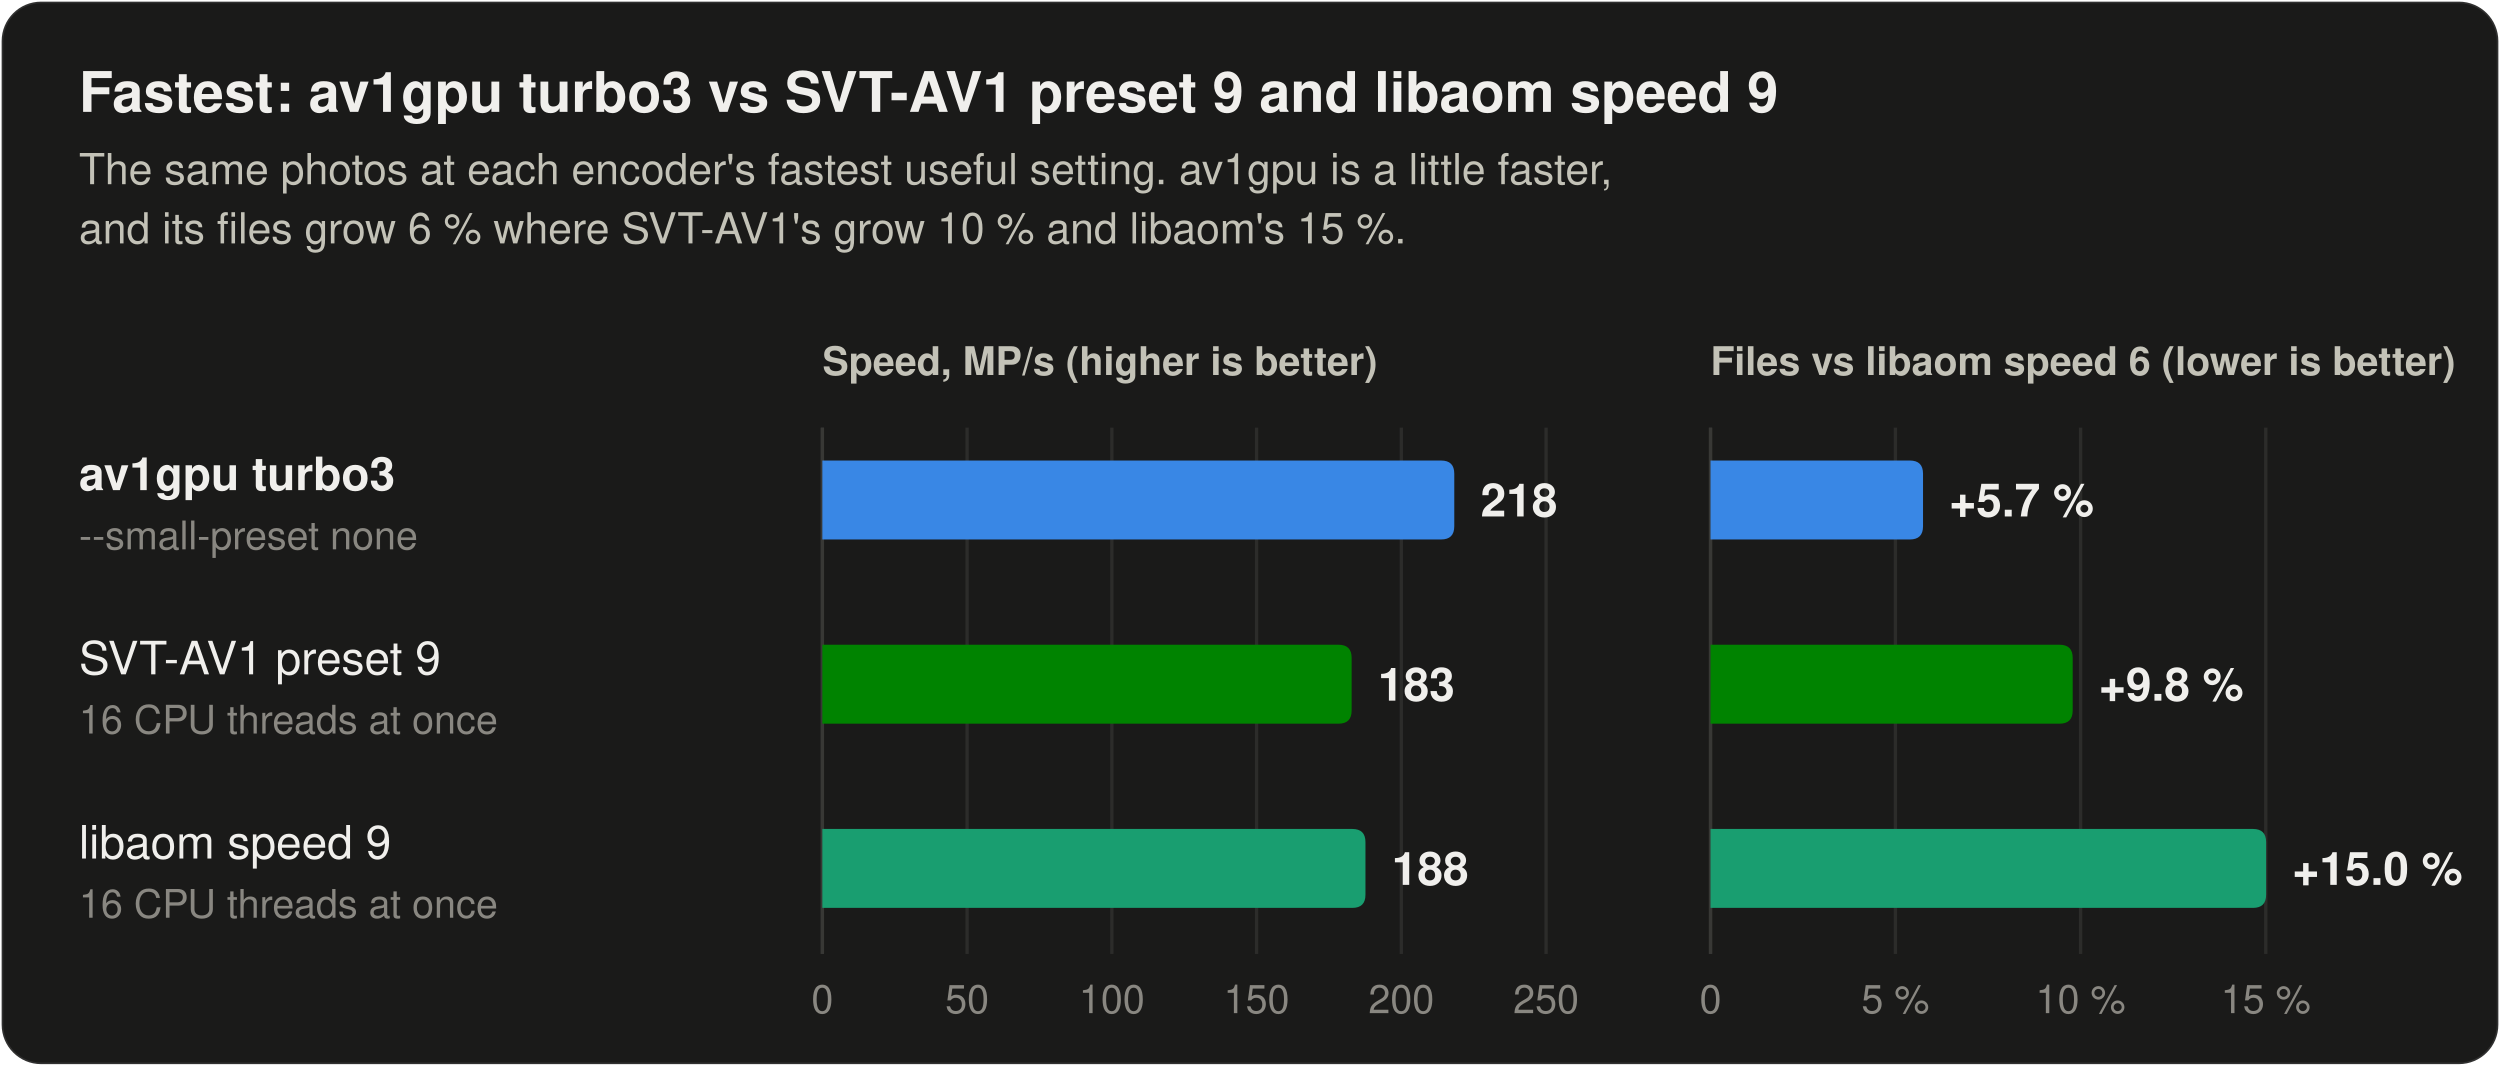
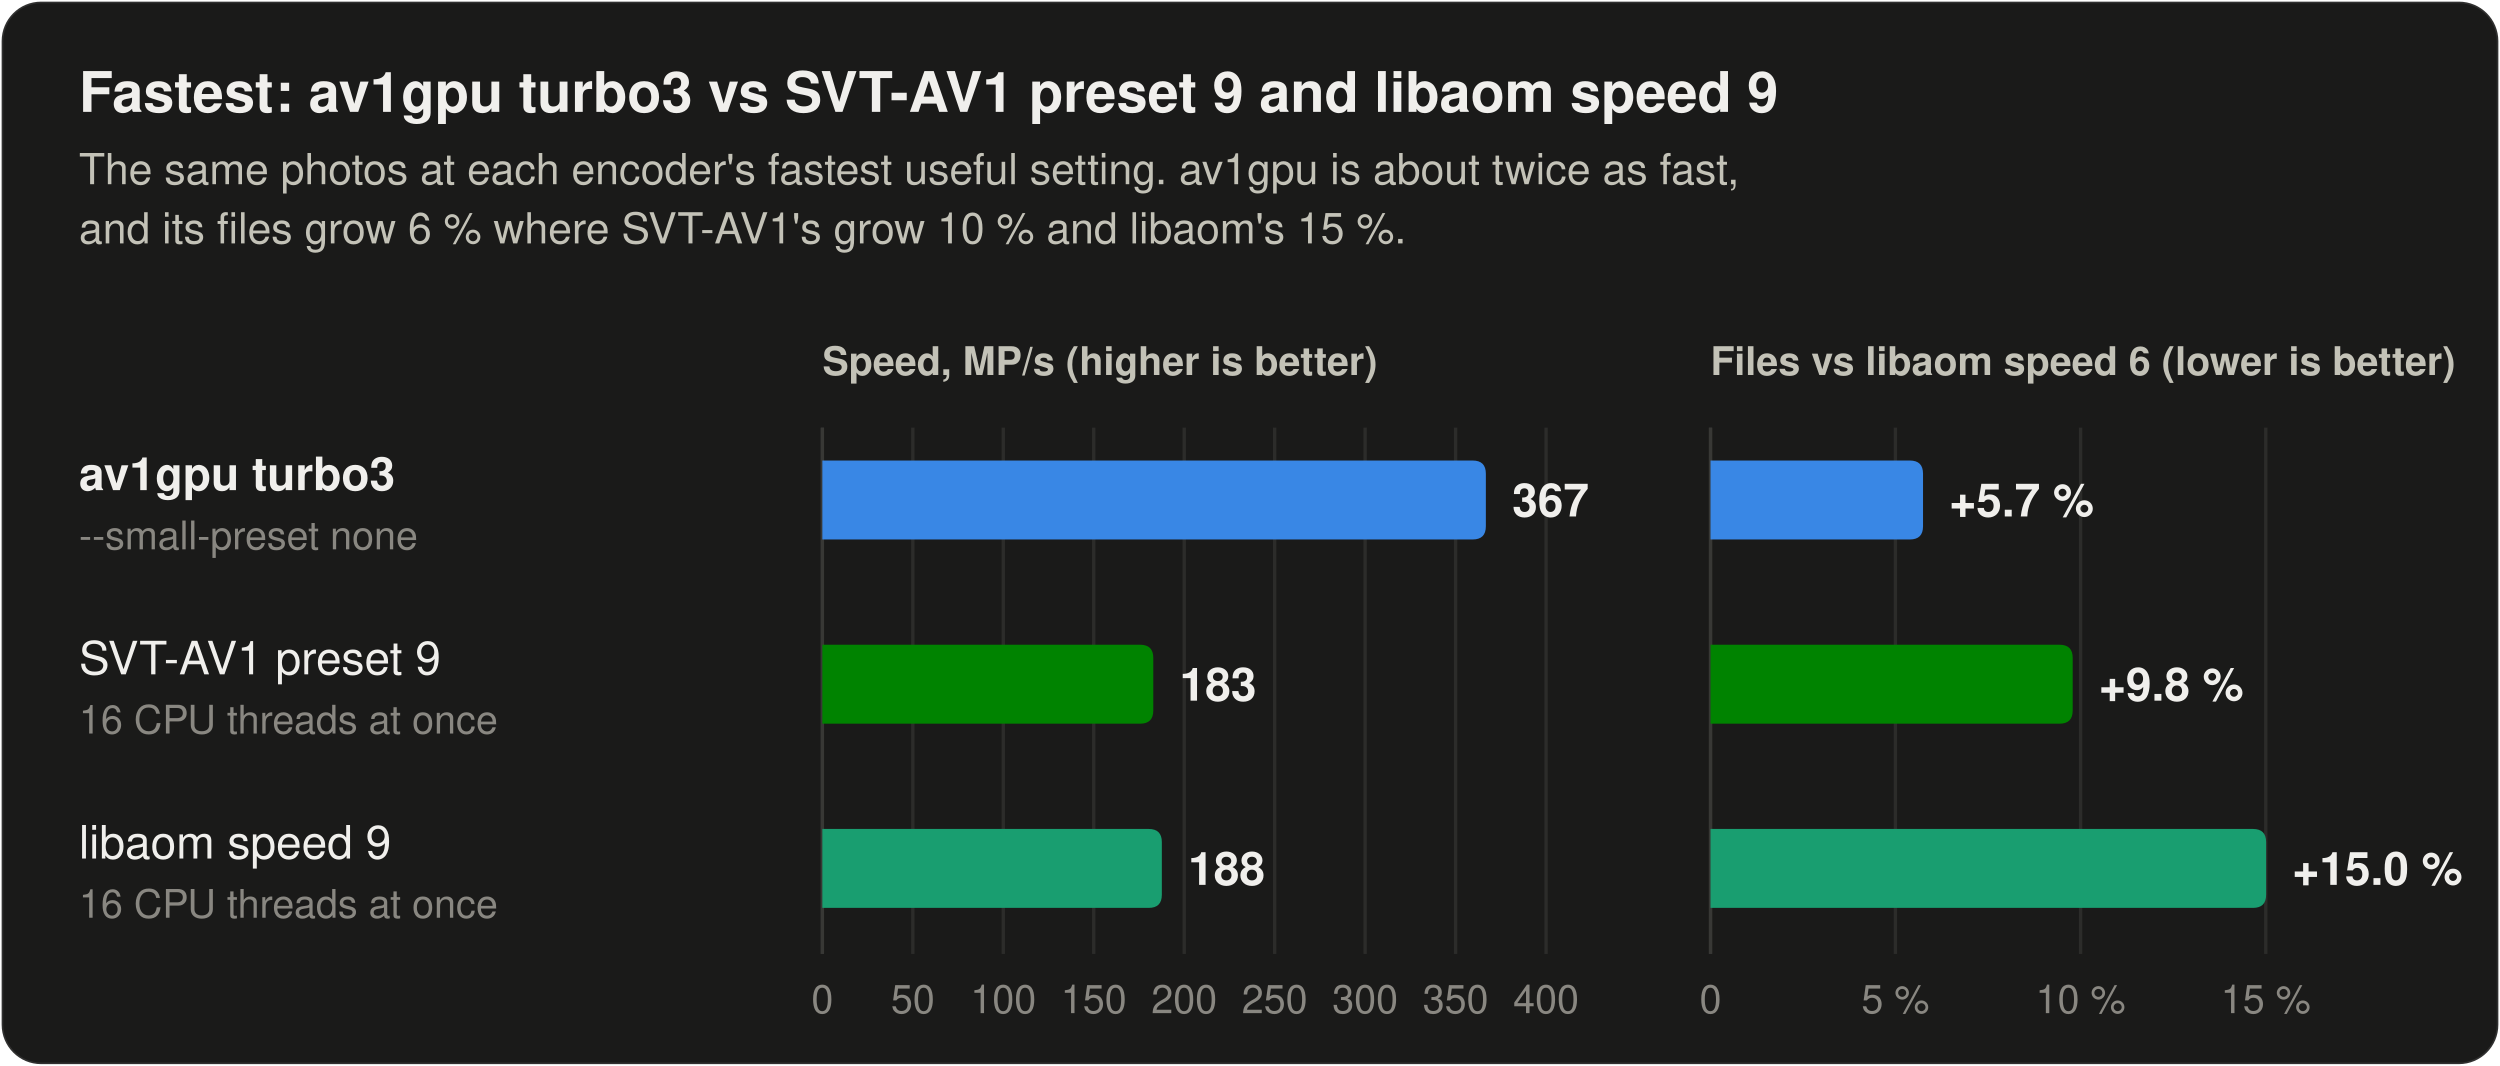
<svg xmlns="http://www.w3.org/2000/svg" width="760" height="324" viewBox="0 0 760 324" font-family="system-ui,-apple-system,'Segoe UI',Helvetica,Arial,sans-serif" role="img" aria-label="Fastest: av1gpu turbo3 vs SVT-AV1 preset 9 and libaom speed 9">
  <rect x="0.5" y="0.5" width="759" height="323" rx="12" fill="#1a1a19" stroke="rgba(255,255,255,0.10)" />
  <text x="24.0" y="34.0" font-size="17" fill="#f0efec" text-anchor="start" font-weight="600">Fastest: av1gpu turbo3 vs SVT-AV1 preset 9 and libaom speed 9</text>
-   <text x="24.0" y="56.0" font-size="13" fill="#c3c2b7" text-anchor="start" font-weight="400">The same photos at each encoder's fastest useful setting. av1gpu is a little faster,</text>
+   <text x="24.0" y="56.0" font-size="13" fill="#c3c2b7" text-anchor="start" font-weight="400">The same photos at each encoder's fastest useful setting. av1gpu is about twice as fast,</text>
  <text x="24.0" y="74.0" font-size="13" fill="#c3c2b7" text-anchor="start" font-weight="400">and its files grow 6 % where SVT-AV1's grow 10 % and libaom's 15 %.</text>
  <text x="250.0" y="114.0" font-size="12" fill="#c3c2b7" text-anchor="start" font-weight="600">Speed, MP/s  (higher is better)</text>
  <line x1="250.0" y1="130.0" x2="250.0" y2="290.0" stroke="#2c2c2a" stroke-width="1" />
  <text x="250.0" y="308.0" font-size="12" fill="#898781" text-anchor="middle" font-weight="400">0</text>
-   <line x1="294.0" y1="130.0" x2="294.0" y2="290.0" stroke="#2c2c2a" stroke-width="1" />
-   <text x="294.0" y="308.0" font-size="12" fill="#898781" text-anchor="middle" font-weight="400">50</text>
-   <line x1="338.0" y1="130.0" x2="338.0" y2="290.0" stroke="#2c2c2a" stroke-width="1" />
-   <text x="338.0" y="308.0" font-size="12" fill="#898781" text-anchor="middle" font-weight="400">100</text>
-   <line x1="382.0" y1="130.0" x2="382.0" y2="290.0" stroke="#2c2c2a" stroke-width="1" />
-   <text x="382.0" y="308.0" font-size="12" fill="#898781" text-anchor="middle" font-weight="400">150</text>
-   <line x1="426.0" y1="130.0" x2="426.0" y2="290.0" stroke="#2c2c2a" stroke-width="1" />
-   <text x="426.0" y="308.0" font-size="12" fill="#898781" text-anchor="middle" font-weight="400">200</text>
+   <line x1="277.5" y1="130.0" x2="277.5" y2="290.0" stroke="#2c2c2a" stroke-width="1" />
+   <text x="277.5" y="308.0" font-size="12" fill="#898781" text-anchor="middle" font-weight="400">50</text>
+   <line x1="305.0" y1="130.0" x2="305.0" y2="290.0" stroke="#2c2c2a" stroke-width="1" />
+   <text x="305.0" y="308.0" font-size="12" fill="#898781" text-anchor="middle" font-weight="400">100</text>
+   <line x1="332.5" y1="130.0" x2="332.5" y2="290.0" stroke="#2c2c2a" stroke-width="1" />
+   <text x="332.5" y="308.0" font-size="12" fill="#898781" text-anchor="middle" font-weight="400">150</text>
+   <line x1="360.0" y1="130.0" x2="360.0" y2="290.0" stroke="#2c2c2a" stroke-width="1" />
+   <text x="360.0" y="308.0" font-size="12" fill="#898781" text-anchor="middle" font-weight="400">200</text>
+   <line x1="387.5" y1="130.0" x2="387.5" y2="290.0" stroke="#2c2c2a" stroke-width="1" />
+   <text x="387.5" y="308.0" font-size="12" fill="#898781" text-anchor="middle" font-weight="400">250</text>
+   <line x1="415.0" y1="130.0" x2="415.0" y2="290.0" stroke="#2c2c2a" stroke-width="1" />
+   <text x="415.0" y="308.0" font-size="12" fill="#898781" text-anchor="middle" font-weight="400">300</text>
+   <line x1="442.5" y1="130.0" x2="442.5" y2="290.0" stroke="#2c2c2a" stroke-width="1" />
+   <text x="442.5" y="308.0" font-size="12" fill="#898781" text-anchor="middle" font-weight="400">350</text>
  <line x1="470.0" y1="130.0" x2="470.0" y2="290.0" stroke="#2c2c2a" stroke-width="1" />
-   <text x="470.0" y="308.0" font-size="12" fill="#898781" text-anchor="middle" font-weight="400">250</text>
+   <text x="470.0" y="308.0" font-size="12" fill="#898781" text-anchor="middle" font-weight="400">400</text>
  <line x1="250.0" y1="130.0" x2="250.0" y2="290.0" stroke="#383835" stroke-width="1" />
  <text x="520.0" y="114.0" font-size="12" fill="#c3c2b7" text-anchor="start" font-weight="600">Files vs libaom speed 6  (lower is better)</text>
  <line x1="520.0" y1="130.0" x2="520.0" y2="290.0" stroke="#2c2c2a" stroke-width="1" />
  <text x="520.0" y="308.0" font-size="12" fill="#898781" text-anchor="middle" font-weight="400">0</text>
  <line x1="576.2" y1="130.0" x2="576.2" y2="290.0" stroke="#2c2c2a" stroke-width="1" />
  <text x="576.2" y="308.0" font-size="12" fill="#898781" text-anchor="middle" font-weight="400">5 %</text>
  <line x1="632.5" y1="130.0" x2="632.5" y2="290.0" stroke="#2c2c2a" stroke-width="1" />
  <text x="632.5" y="308.0" font-size="12" fill="#898781" text-anchor="middle" font-weight="400">10 %</text>
  <line x1="688.8" y1="130.0" x2="688.8" y2="290.0" stroke="#2c2c2a" stroke-width="1" />
  <text x="688.8" y="308.0" font-size="12" fill="#898781" text-anchor="middle" font-weight="400">15 %</text>
  <line x1="520.0" y1="130.0" x2="520.0" y2="290.0" stroke="#383835" stroke-width="1" />
  <text x="24.0" y="149.0" font-size="14" fill="#f0efec" text-anchor="start" font-weight="600">av1gpu turbo3</text>
  <text x="24.0" y="167.0" font-size="12" fill="#898781" text-anchor="start" font-weight="400">--small-preset none</text>
-   <path d="M250.0,140.0 H438.1 Q442.1,140.0 442.1,144.0 V160.0 Q442.1,164.0 438.1,164.0 H250.0 Z" fill="#3987e5" />
-   <text x="450.1" y="157.0" font-size="14" fill="#f0efec" text-anchor="start" font-weight="600">218</text>
+   <path d="M250.0,140.0 H447.7 Q451.7,140.0 451.7,144.0 V160.0 Q451.7,164.0 447.7,164.0 H250.0 Z" fill="#3987e5" />
+   <text x="459.7" y="157.0" font-size="14" fill="#f0efec" text-anchor="start" font-weight="600">367</text>
  <path d="M520.0,140.0 H580.6 Q584.6,140.0 584.6,144.0 V160.0 Q584.6,164.0 580.6,164.0 H520.0 Z" fill="#3987e5" />
  <text x="592.6" y="157.0" font-size="14" fill="#f0efec" text-anchor="start" font-weight="600">+5.7 %</text>
  <text x="24.0" y="205.0" font-size="14" fill="#f0efec" text-anchor="start" font-weight="400">SVT-AV1 preset 9</text>
  <text x="24.0" y="223.0" font-size="12" fill="#898781" text-anchor="start" font-weight="400">16 CPU threads at once</text>
-   <path d="M250.0,196.0 H406.9 Q410.9,196.0 410.9,200.0 V216.0 Q410.9,220.0 406.9,220.0 H250.0 Z" fill="#008300" />
-   <text x="418.9" y="213.0" font-size="14" fill="#f0efec" text-anchor="start" font-weight="600">183</text>
+   <path d="M250.0,196.0 H346.6 Q350.6,196.0 350.6,200.0 V216.0 Q350.6,220.0 346.6,220.0 H250.0 Z" fill="#008300" />
+   <text x="358.6" y="213.0" font-size="14" fill="#f0efec" text-anchor="start" font-weight="600">183</text>
  <path d="M520.0,196.0 H626.1 Q630.1,196.0 630.1,200.0 V216.0 Q630.1,220.0 626.1,220.0 H520.0 Z" fill="#008300" />
  <text x="638.1" y="213.0" font-size="14" fill="#f0efec" text-anchor="start" font-weight="600">+9.8 %</text>
  <text x="24.0" y="261.0" font-size="14" fill="#f0efec" text-anchor="start" font-weight="400">libaom speed 9</text>
  <text x="24.0" y="279.0" font-size="12" fill="#898781" text-anchor="start" font-weight="400">16 CPU threads at once</text>
-   <path d="M250.0,252.0 H411.1 Q415.1,252.0 415.1,256.0 V272.0 Q415.1,276.0 411.1,276.0 H250.0 Z" fill="#199e70" />
-   <text x="423.1" y="269.0" font-size="14" fill="#f0efec" text-anchor="start" font-weight="600">188</text>
+   <path d="M250.0,252.0 H349.2 Q353.2,252.0 353.2,256.0 V272.0 Q353.2,276.0 349.2,276.0 H250.0 Z" fill="#199e70" />
+   <text x="361.2" y="269.0" font-size="14" fill="#f0efec" text-anchor="start" font-weight="600">188</text>
  <path d="M520.0,252.0 H684.9 Q688.9,252.0 688.9,256.0 V272.0 Q688.9,276.0 684.9,276.0 H520.0 Z" fill="#199e70" />
  <text x="696.9" y="269.0" font-size="14" fill="#f0efec" text-anchor="start" font-weight="600">+15.0 %</text>
</svg>
